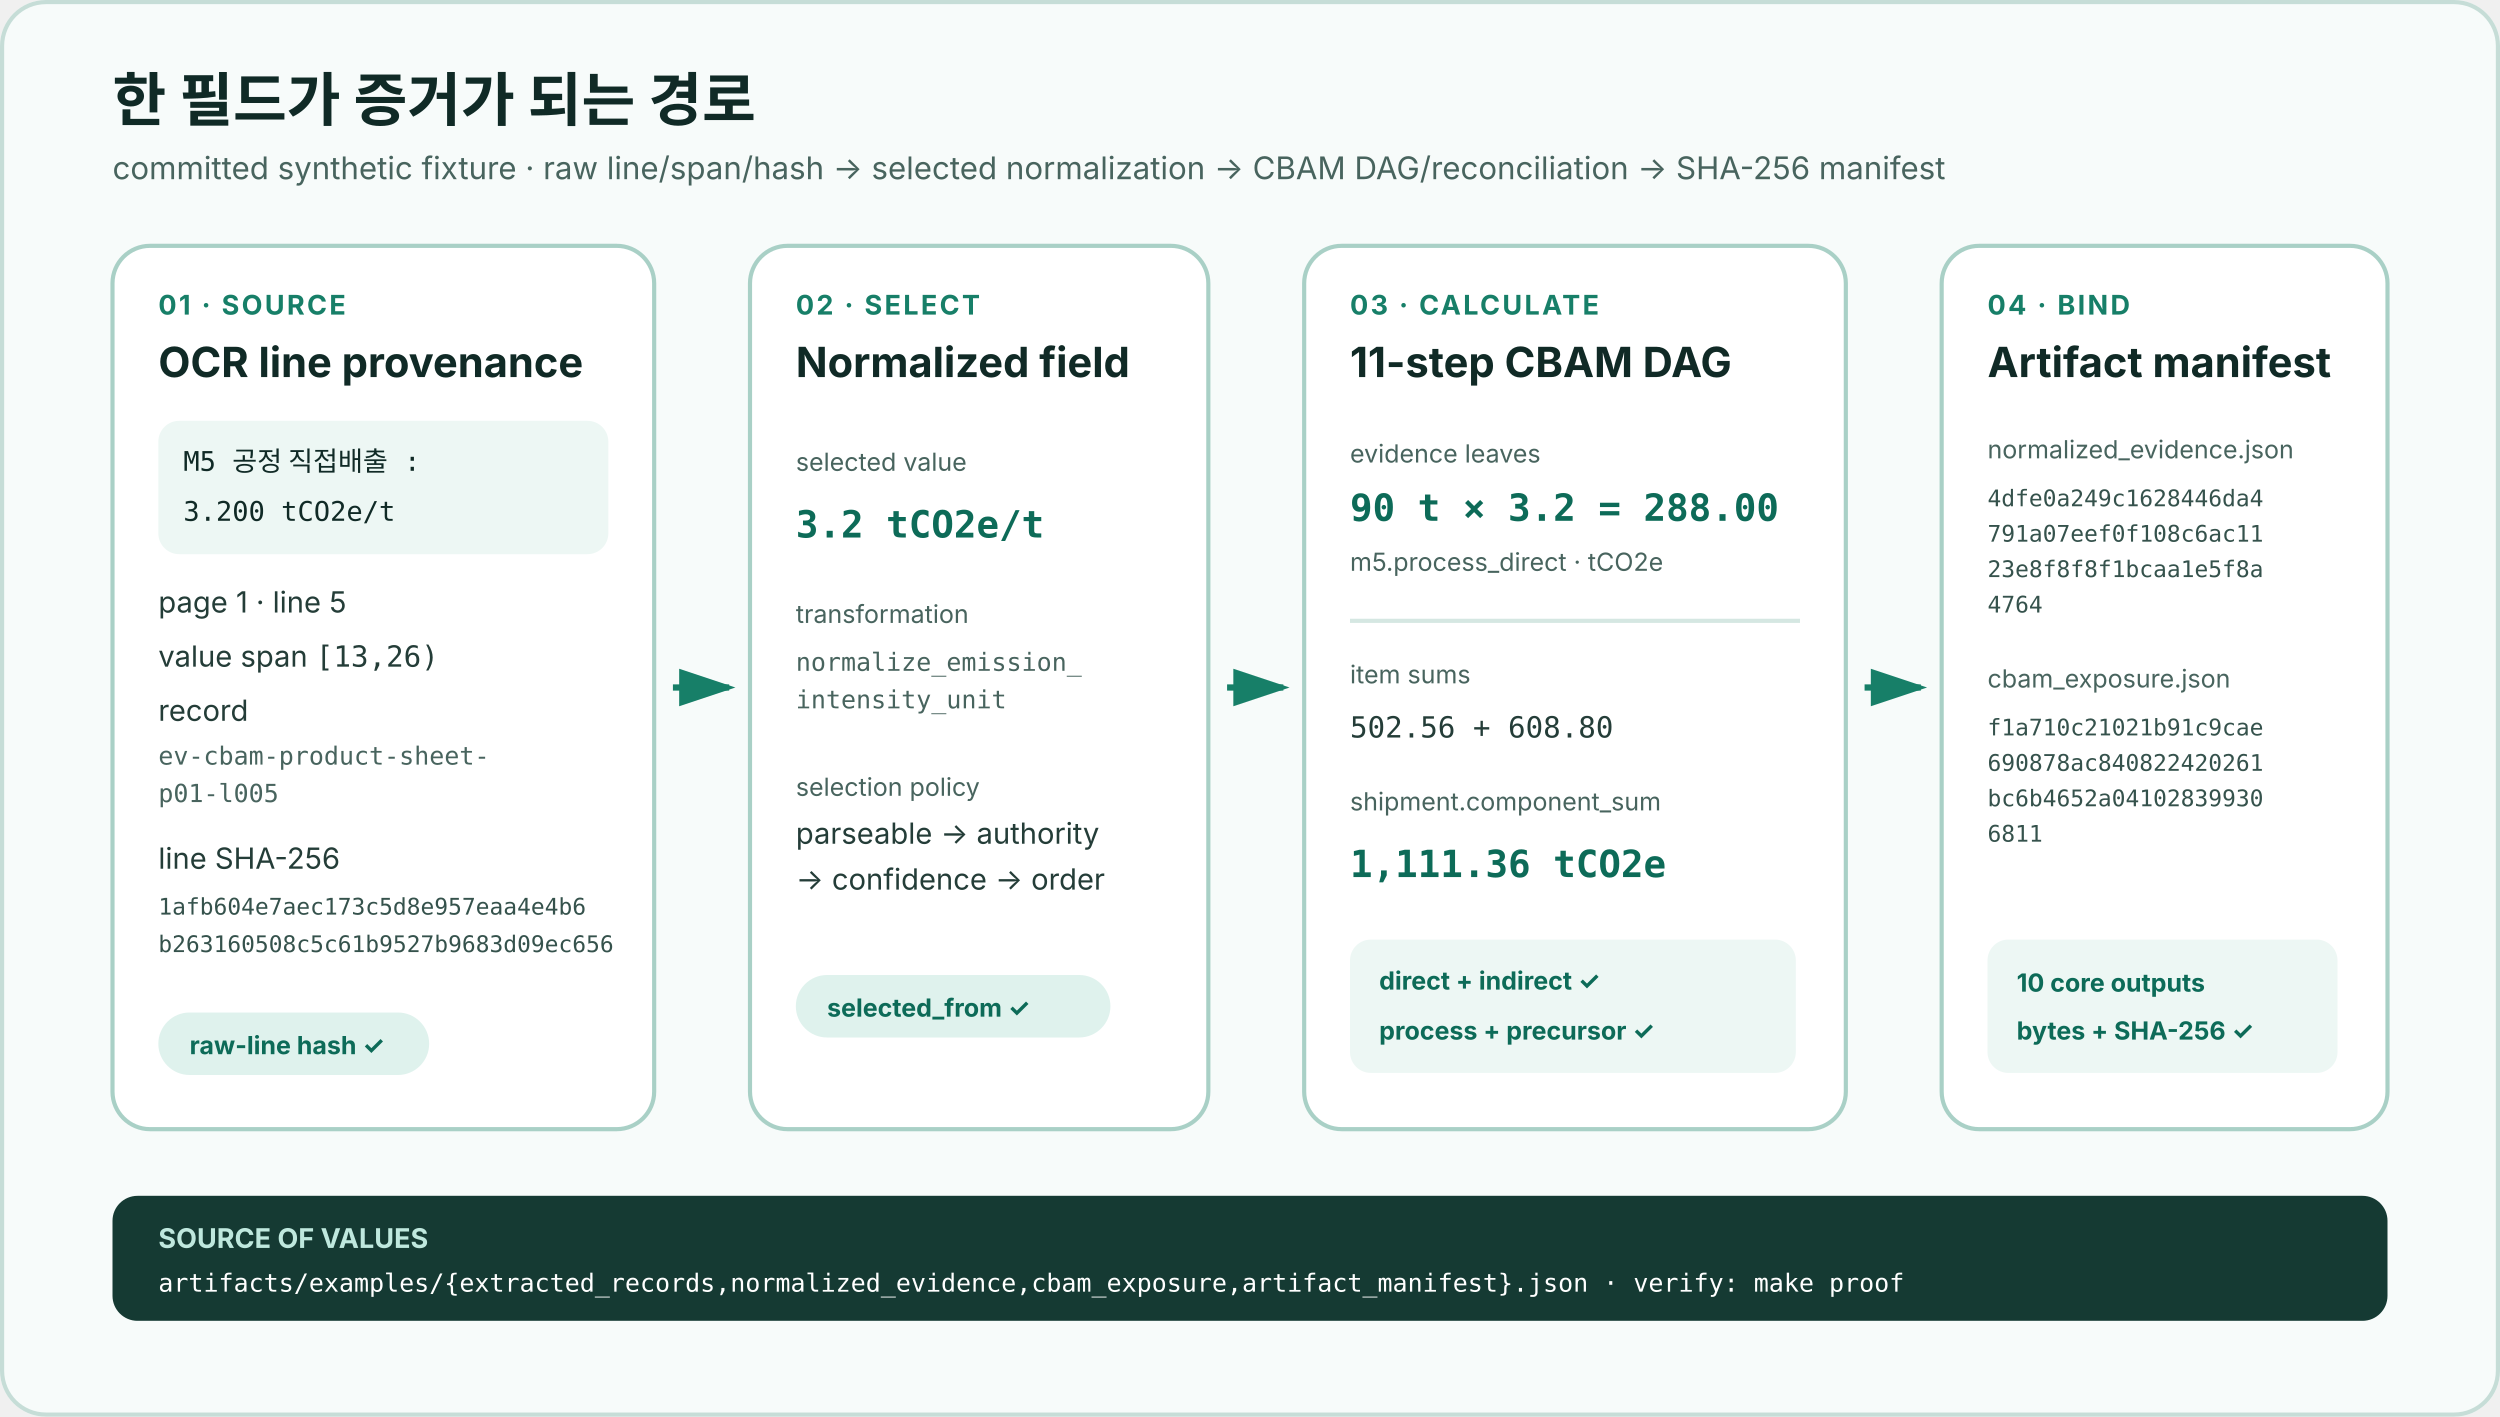
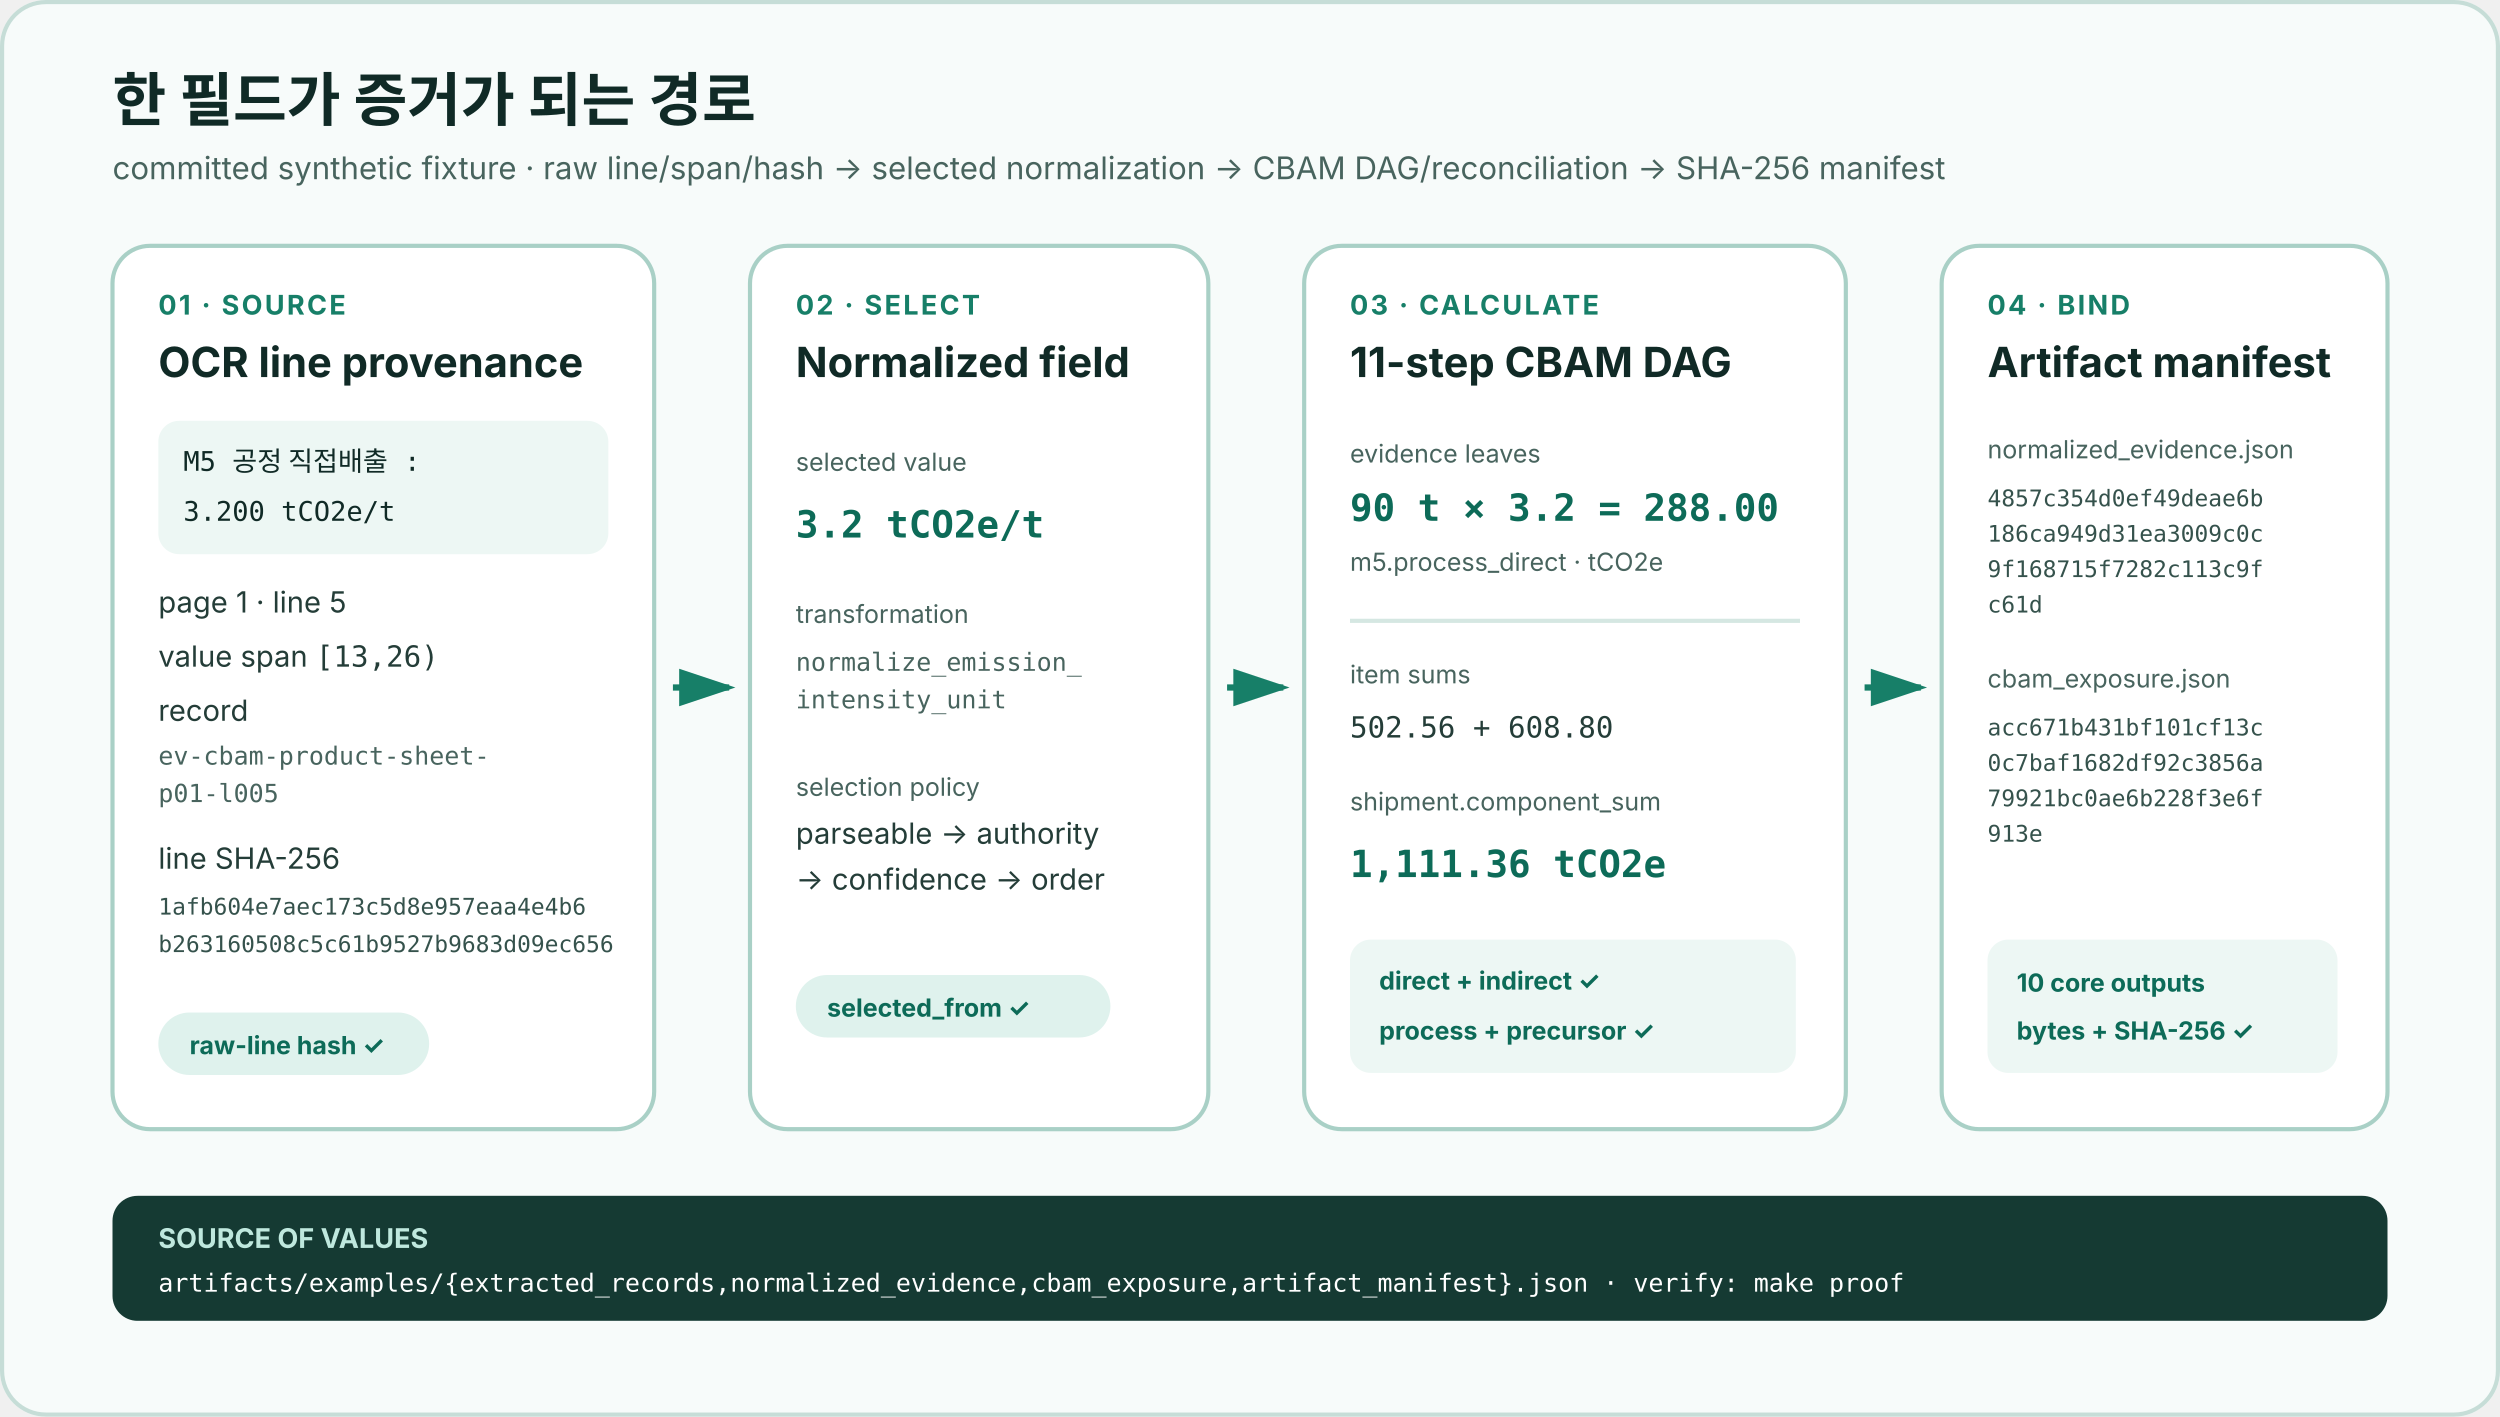
<svg xmlns="http://www.w3.org/2000/svg" width="1200" height="680" viewBox="0 0 1200 680" role="img" aria-labelledby="title desc">
  <defs>
    <marker id="arrow" markerWidth="10" markerHeight="10" refX="8" refY="3" orient="auto" markerUnits="strokeWidth">
      <path d="M0,0 L0,6 L9,3 z" fill="#177f68" />
    </marker>
    <style>
      .sans { font-family: Inter, ui-sans-serif, system-ui, -apple-system, BlinkMacSystemFont, "Segoe UI", sans-serif; }
      .mono { font-family: ui-monospace, SFMono-Regular, Menlo, Consolas, monospace; }
      .title { font-size: 28px; font-weight: 750; fill: #102a26; }
      .subtitle { font-size: 15px; fill: #48645e; }
      .step { font-size: 13px; font-weight: 750; letter-spacing: 1.1px; fill: #177f68; }
      .heading { font-size: 20px; font-weight: 720; fill: #102a26; }
      .body { font-size: 14px; fill: #243d38; }
      .small { font-size: 12px; fill: #48645e; }
      .code { font-size: 13px; fill: #102a26; }
      .hash { font-size: 11px; fill: #35524c; }
      .metric { font-size: 18px; font-weight: 750; fill: #0d6b58; }
      .badge { font-size: 12px; font-weight: 700; fill: #0d6b58; }
    </style>
  </defs>
  <rect width="1200" height="680" rx="22" fill="#f7fbfa" />
  <rect x="1" y="1" width="1198" height="678" rx="21" fill="none" stroke="#c6ddd7" stroke-width="2" />
  <text x="54" y="58" class="sans title">한 필드가 증거가 되는 경로</text>
  <text x="54" y="86" class="sans subtitle">committed synthetic fixture · raw line/span/hash → selected normalization → CBAM DAG/reconciliation → SHA-256 manifest</text>
  <rect x="54" y="118" width="260" height="424" rx="18" fill="#ffffff" stroke="#a9d0c6" stroke-width="2" />
  <text x="76" y="151" class="sans step">01 · SOURCE</text>
  <text x="76" y="181" class="sans heading">OCR line provenance</text>
  <rect x="76" y="202" width="216" height="64" rx="10" fill="#edf7f4" />
  <text x="88" y="226" class="mono code">M5 공정 직접배출 :</text>
  <text x="88" y="250" class="mono code">3.200 tCO2e/t</text>
  <text x="76" y="294" class="sans body">page 1 · line 5</text>
  <text x="76" y="320" class="sans body">value span <tspan class="mono">[13,26)</tspan>
  </text>
  <text x="76" y="346" class="sans body">record</text>
  <text x="76" y="367" class="mono small">ev-cbam-product-sheet-</text>
  <text x="76" y="385" class="mono small">p01-l005</text>
  <text x="76" y="417" class="sans body">line SHA-256</text>
  <text x="76" y="439" class="mono hash">1afb604e7aec173c5d8e957eaa4e4b6</text>
  <text x="76" y="457" class="mono hash">b263160508c5c61b9527b9683d09ec656</text>
  <rect x="76" y="486" width="130" height="30" rx="15" fill="#dff2ed" />
  <text x="91" y="506" class="sans badge">raw-line hash ✓</text>
  <line x1="323" y1="330" x2="350" y2="330" stroke="#177f68" stroke-width="3" marker-end="url(#arrow)" />
  <rect x="360" y="118" width="220" height="424" rx="18" fill="#ffffff" stroke="#a9d0c6" stroke-width="2" />
  <text x="382" y="151" class="sans step">02 · SELECT</text>
  <text x="382" y="181" class="sans heading">Normalized field</text>
  <text x="382" y="226" class="sans small">selected value</text>
  <text x="382" y="258" class="mono metric">3.2 tCO2e/t</text>
  <text x="382" y="299" class="sans small">transformation</text>
  <text x="382" y="322" class="mono small">normalize_emission_</text>
  <text x="382" y="340" class="mono small">intensity_unit</text>
  <text x="382" y="382" class="sans small">selection policy</text>
  <text x="382" y="405" class="sans body">parseable → authority</text>
  <text x="382" y="427" class="sans body">→ confidence → order</text>
  <rect x="382" y="468" width="151" height="30" rx="15" fill="#dff2ed" />
  <text x="397" y="488" class="sans badge">selected_from ✓</text>
  <line x1="589" y1="330" x2="616" y2="330" stroke="#177f68" stroke-width="3" marker-end="url(#arrow)" />
  <rect x="626" y="118" width="260" height="424" rx="18" fill="#ffffff" stroke="#a9d0c6" stroke-width="2" />
  <text x="648" y="151" class="sans step">03 · CALCULATE</text>
  <text x="648" y="181" class="sans heading">11-step CBAM DAG</text>
  <text x="648" y="222" class="sans small">evidence leaves</text>
  <text x="648" y="250" class="mono metric">90 t × 3.2 = 288.00</text>
  <text x="648" y="274" class="sans small">m5.process_direct · tCO2e</text>
  <line x1="648" y1="298" x2="864" y2="298" stroke="#d5e7e2" stroke-width="2" />
  <text x="648" y="328" class="sans small">item sums</text>
  <text x="648" y="354" class="mono body">502.56 + 608.80</text>
  <text x="648" y="389" class="sans small">shipment.component_sum</text>
  <text x="648" y="421" class="mono metric">1,111.36 tCO2e</text>
  <rect x="648" y="451" width="214" height="64" rx="10" fill="#edf7f4" />
  <text x="662" y="475" class="sans badge">direct + indirect ✓</text>
  <text x="662" y="499" class="sans badge">process + precursor ✓</text>
  <line x1="895" y1="330" x2="922" y2="330" stroke="#177f68" stroke-width="3" marker-end="url(#arrow)" />
  <rect x="932" y="118" width="214" height="424" rx="18" fill="#ffffff" stroke="#a9d0c6" stroke-width="2" />
  <text x="954" y="151" class="sans step">04 · BIND</text>
  <text x="954" y="181" class="sans heading">Artifact manifest</text>
  <text x="954" y="220" class="sans small">normalized_evidence.json</text>
-   <text x="954" y="243" class="mono hash">4dfe0a249c1628446da4</text>
-   <text x="954" y="260" class="mono hash">791a07eef0f108c6ac11</text>
-   <text x="954" y="277" class="mono hash">23e8f8f8f1bcaa1e5f8a</text>
-   <text x="954" y="294" class="mono hash">4764</text>
+   <text x="954" y="243" class="mono hash">4857c354d0ef49deae6b</text>
+   <text x="954" y="260" class="mono hash">186ca949d31ea3009c0c</text>
+   <text x="954" y="277" class="mono hash">9f168715f7282c113c9f</text>
+   <text x="954" y="294" class="mono hash">c61d</text>
  <text x="954" y="330" class="sans small">cbam_exposure.json</text>
-   <text x="954" y="353" class="mono hash">f1a710c21021b91c9cae</text>
-   <text x="954" y="370" class="mono hash">690878ac840822420261</text>
-   <text x="954" y="387" class="mono hash">bc6b4652a04102839930</text>
-   <text x="954" y="404" class="mono hash">6811</text>
+   <text x="954" y="353" class="mono hash">acc671b431bf101cf13c</text>
+   <text x="954" y="370" class="mono hash">0c7baf1682df92c3856a</text>
+   <text x="954" y="387" class="mono hash">79921bc0ae6b228f3e6f</text>
+   <text x="954" y="404" class="mono hash">913e</text>
  <rect x="954" y="451" width="168" height="64" rx="10" fill="#edf7f4" />
  <text x="968" y="476" class="sans badge">10 core outputs</text>
  <text x="968" y="499" class="sans badge">bytes + SHA-256 ✓</text>
  <rect x="54" y="574" width="1092" height="60" rx="12" fill="#153a33" />
  <text x="76" y="599" class="sans" font-size="13" font-weight="700" fill="#bfe8de">SOURCE OF VALUES</text>
  <text x="76" y="620" class="mono" font-size="12" fill="#ffffff">artifacts/examples/{extracted_records,normalized_evidence,cbam_exposure,artifact_manifest}.json · verify: make proof</text>
</svg>
